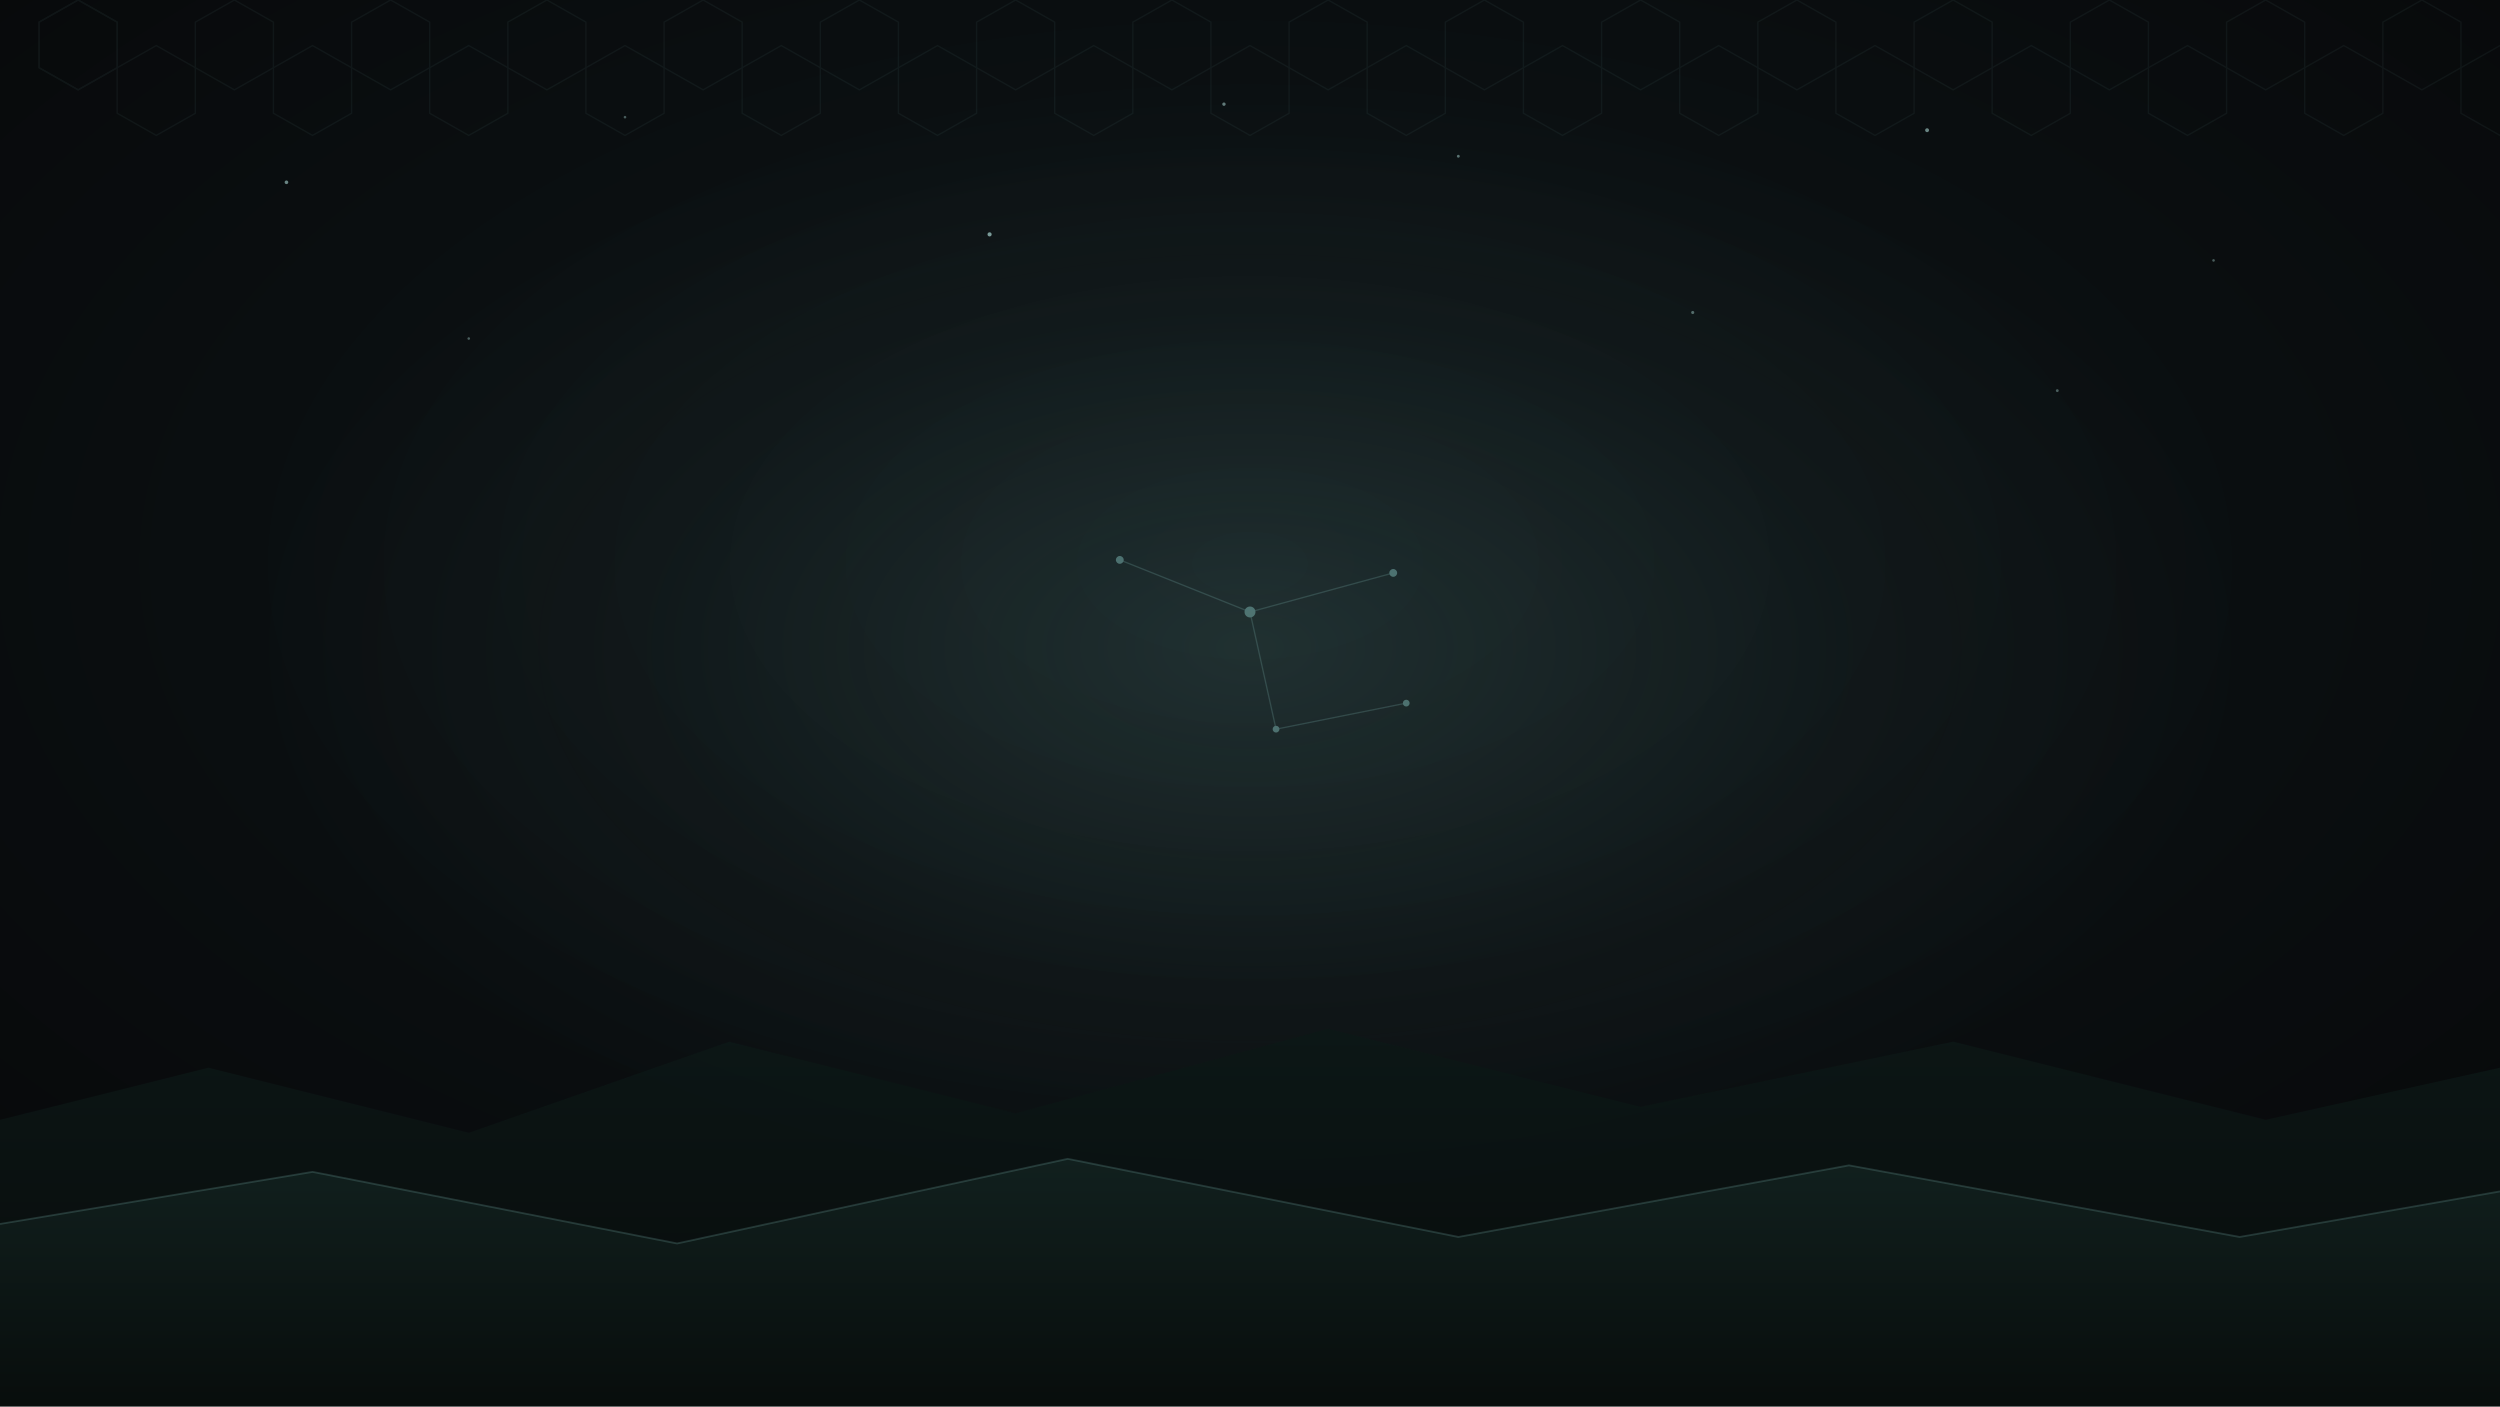
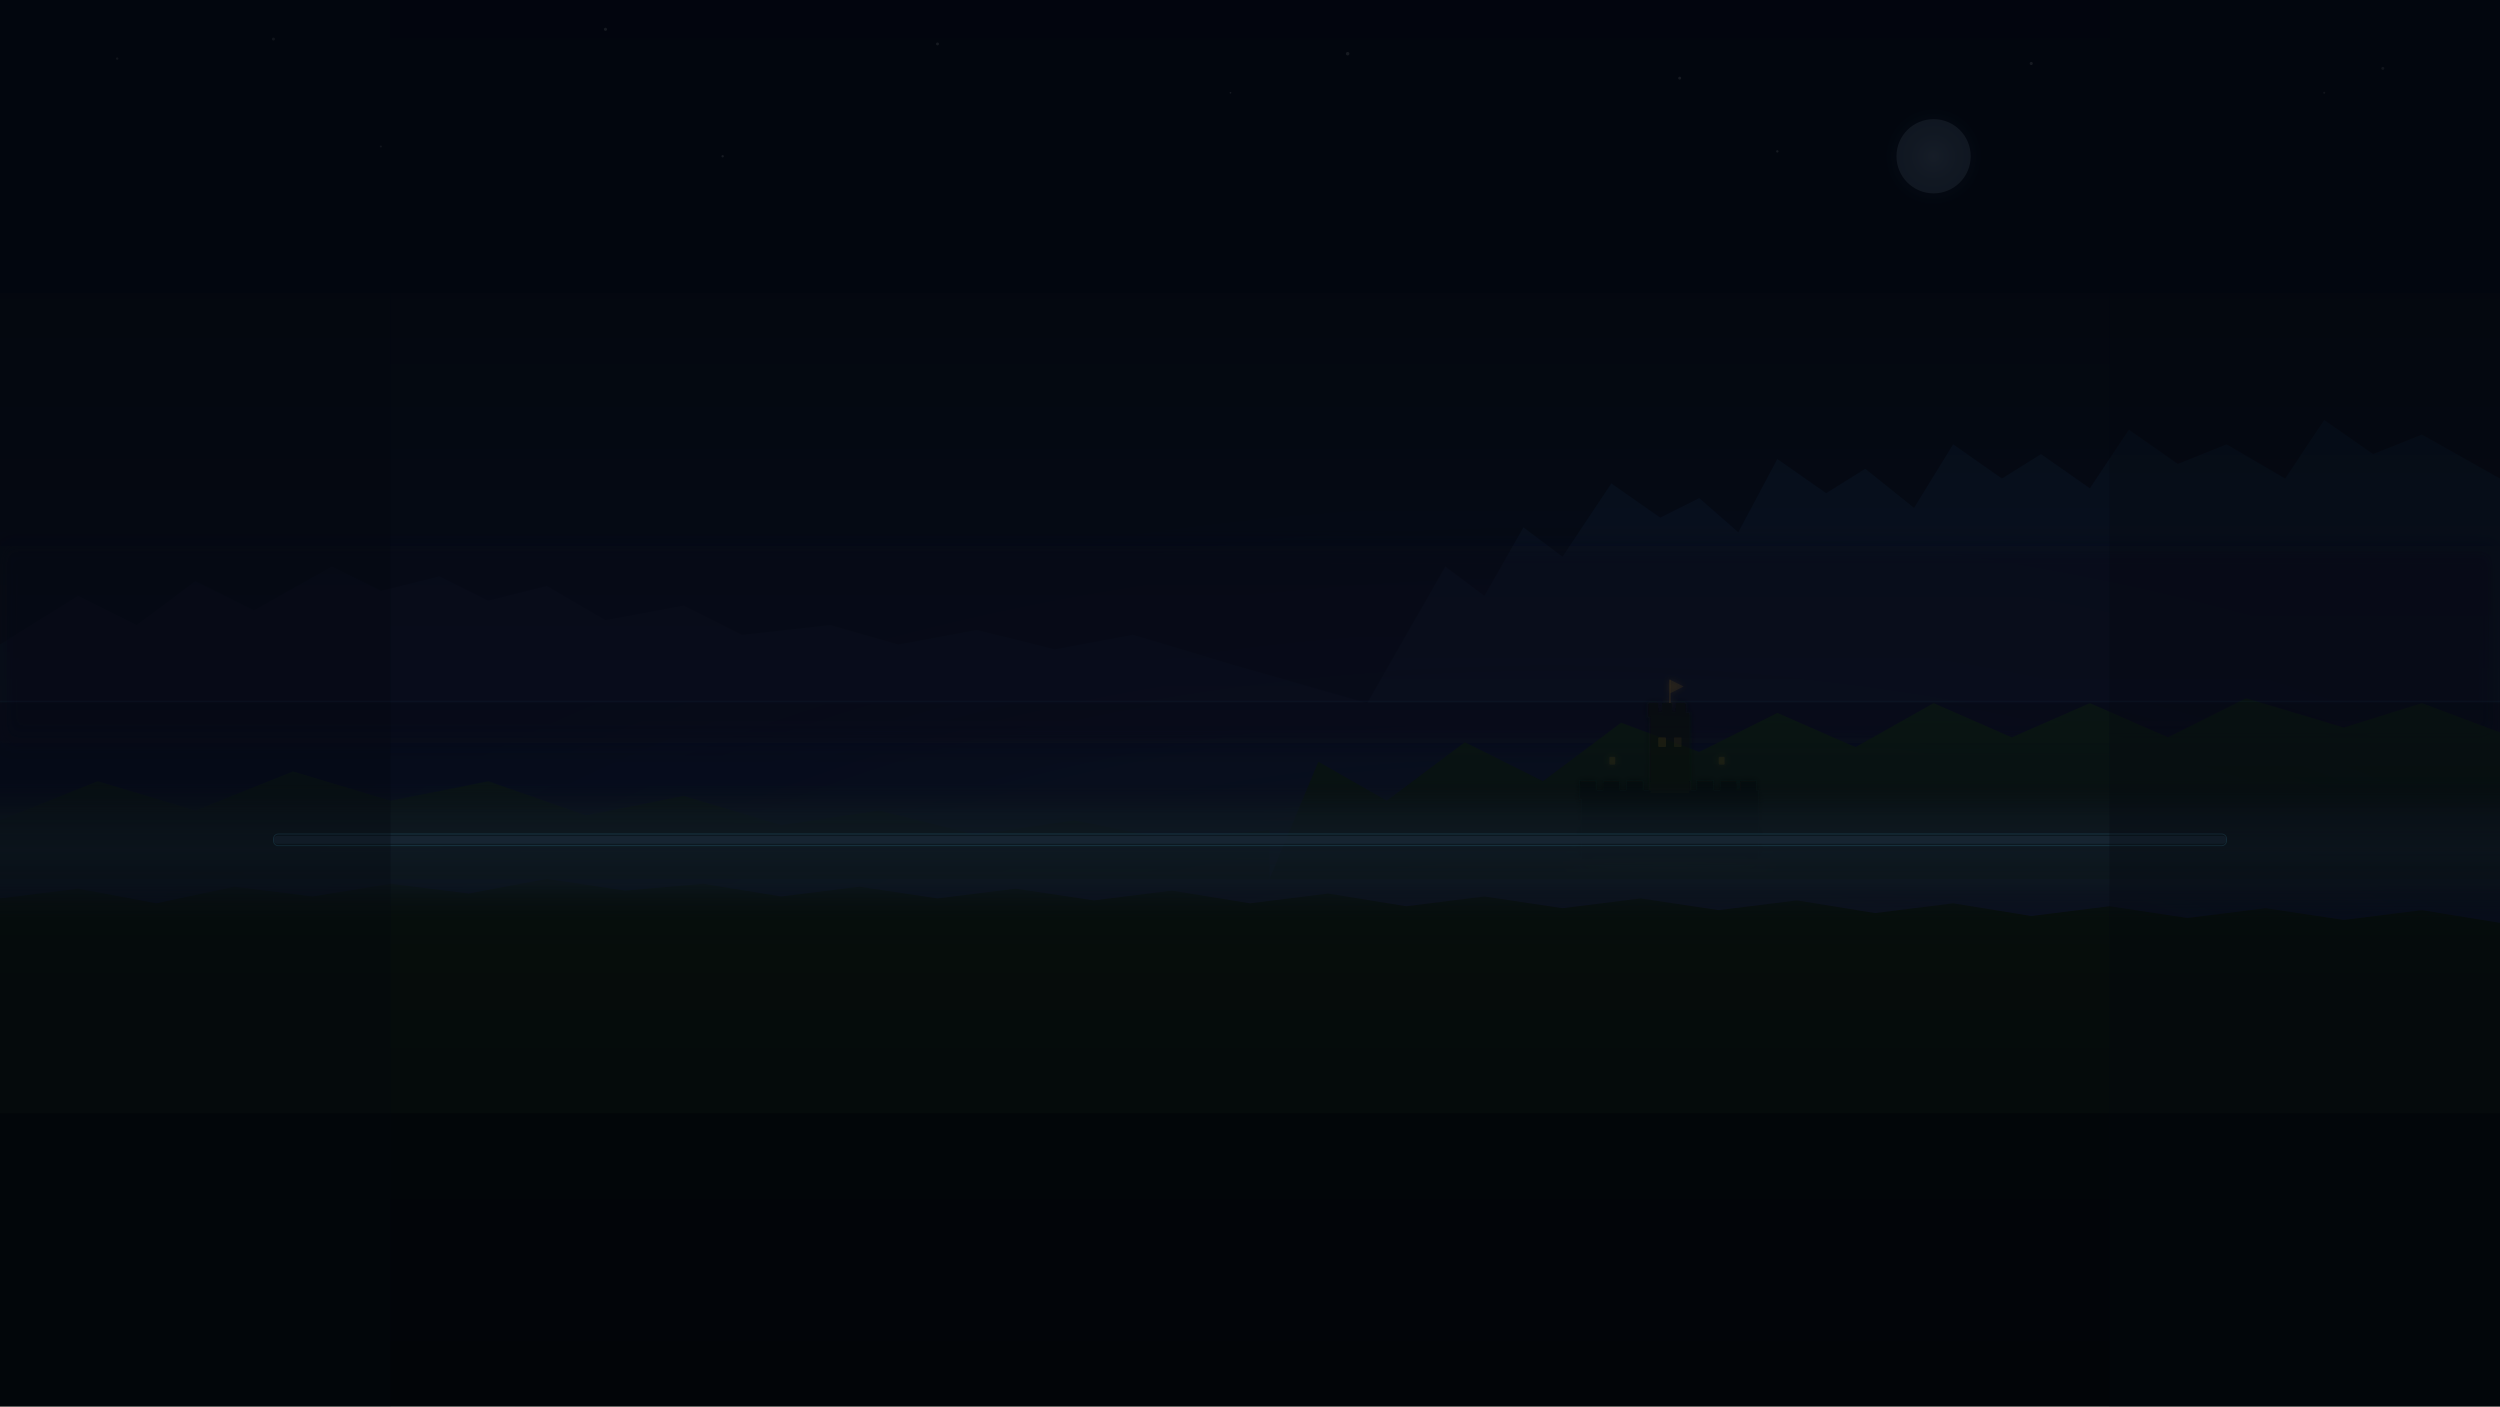
- <svg xmlns="http://www.w3.org/2000/svg" viewBox="0 0 1920 1080">
+ <svg xmlns="http://www.w3.org/2000/svg" viewBox="0 0 2560 1440">
  <defs>
-     <radialGradient id="vign" cx="50%" cy="40%" r="75%">
-       <stop offset="0%" stop-color="#0f1719" />
-       <stop offset="55%" stop-color="#0a0e10" />
-       <stop offset="100%" stop-color="#070809" />
+     <linearGradient id="skyGradDim" x1="0%" y1="0%" x2="0%" y2="100%">
+       <stop offset="0%" style="stop-color:#02060e;stop-opacity:1" />
+       <stop offset="28%" style="stop-color:#060c18;stop-opacity:1" />
+       <stop offset="55%" style="stop-color:#09122a;stop-opacity:1" />
+       <stop offset="78%" style="stop-color:#101e38;stop-opacity:1" />
+       <stop offset="88%" style="stop-color:#1c2614;stop-opacity:1" />
+       <stop offset="95%" style="stop-color:#2c2610;stop-opacity:1" />
+       <stop offset="100%" style="stop-color:#38280a;stop-opacity:1" />
+     </linearGradient>
+     <radialGradient id="horizonGlowDim" cx="62%" cy="100%" r="70%">
+       <stop offset="0%" style="stop-color:#a07830;stop-opacity:0.2" />
+       <stop offset="40%" style="stop-color:#804818;stop-opacity:0.1" />
+       <stop offset="70%" style="stop-color:#304860;stop-opacity:0.05" />
+       <stop offset="100%" style="stop-color:#02060e;stop-opacity:0" />
    </radialGradient>
-     <radialGradient id="glow" cx="50%" cy="46%" r="40%">
-       <stop offset="0%" stop-color="#7ebab5" stop-opacity="0.16" />
-       <stop offset="60%" stop-color="#7ebab5" stop-opacity="0.04" />
-       <stop offset="100%" stop-color="#7ebab5" stop-opacity="0" />
+     <linearGradient id="farMtnDim" x1="0%" y1="0%" x2="0%" y2="100%">
+       <stop offset="0%" style="stop-color:#0c1a30;stop-opacity:1" />
+       <stop offset="100%" style="stop-color:#101e38;stop-opacity:1" />
+     </linearGradient>
+     <linearGradient id="midHillDim" x1="0%" y1="0%" x2="0%" y2="100%">
+       <stop offset="0%" style="stop-color:#10261a;stop-opacity:1" />
+       <stop offset="100%" style="stop-color:#08140e;stop-opacity:1" />
+     </linearGradient>
+     <linearGradient id="nearDim" x1="0%" y1="0%" x2="0%" y2="100%">
+       <stop offset="0%" style="stop-color:#0a160e;stop-opacity:1" />
+       <stop offset="100%" style="stop-color:#04080a;stop-opacity:1" />
+     </linearGradient>
+     <linearGradient id="progressBandGrad" x1="0%" y1="0%" x2="0%" y2="100%">
+       <stop offset="0%" style="stop-color:#0a1018;stop-opacity:0" />
+       <stop offset="25%" style="stop-color:#0e1820;stop-opacity:0.7" />
+       <stop offset="50%" style="stop-color:#0f1a24;stop-opacity:0.85" />
+       <stop offset="75%" style="stop-color:#0e1820;stop-opacity:0.7" />
+       <stop offset="100%" style="stop-color:#0a1018;stop-opacity:0" />
+     </linearGradient>
+     <radialGradient id="moonGlowDim" cx="50%" cy="50%" r="50%">
+       <stop offset="0%" style="stop-color:#c0d8f0;stop-opacity:0.7" />
+       <stop offset="50%" style="stop-color:#80b0d0;stop-opacity:0.3" />
+       <stop offset="100%" style="stop-color:#50C8F0;stop-opacity:0" />
    </radialGradient>
-     <linearGradient id="terrain" x1="0" y1="0" x2="0" y2="1">
-       <stop offset="0%" stop-color="#11201e" />
-       <stop offset="100%" stop-color="#080d0c" />
-     </linearGradient>
-     <linearGradient id="terrain2" x1="0" y1="0" x2="0" y2="1">
-       <stop offset="0%" stop-color="#0c1716" />
-       <stop offset="100%" stop-color="#070b0b" />
-     </linearGradient>
+     <filter id="fogDim">
+       <feGaussianBlur stdDeviation="10" />
+     </filter>
+     <filter id="settleGlowDim" x="-50%" y="-50%" width="200%" height="200%">
+       <feGaussianBlur stdDeviation="3" result="blur" />
+       <feMerge>
+         <feMergeNode in="blur" />
+         <feMergeNode in="SourceGraphic" />
+       </feMerge>
+     </filter>
  </defs>
-   <rect width="1920" height="1080" fill="url(#vign)" />
-   <rect width="1920" height="1080" fill="url(#glow)" />
-   <g stroke="#7ebab5" stroke-width="1" fill="none" opacity="0.07">
-     <g id="hexrow">
-       <polygon points="60,0 90,17 90,52 60,69 30,52 30,17" />
-     </g>
-     <use href="#hexrow" x="0" y="0" />
-     <use href="#hexrow" x="60" y="35" />
-     <use href="#hexrow" x="120" y="0" />
-     <use href="#hexrow" x="180" y="35" />
-     <use href="#hexrow" x="240" y="0" />
-     <use href="#hexrow" x="300" y="35" />
-     <use href="#hexrow" x="360" y="0" />
-     <use href="#hexrow" x="420" y="35" />
-     <use href="#hexrow" x="480" y="0" />
-     <use href="#hexrow" x="540" y="35" />
-     <use href="#hexrow" x="600" y="0" />
-     <use href="#hexrow" x="660" y="35" />
-     <use href="#hexrow" x="720" y="0" />
-     <use href="#hexrow" x="780" y="35" />
-     <use href="#hexrow" x="840" y="0" />
-     <use href="#hexrow" x="900" y="35" />
-     <use href="#hexrow" x="960" y="0" />
-     <use href="#hexrow" x="1020" y="35" />
-     <use href="#hexrow" x="1080" y="0" />
-     <use href="#hexrow" x="1140" y="35" />
-     <use href="#hexrow" x="1200" y="0" />
-     <use href="#hexrow" x="1260" y="35" />
-     <use href="#hexrow" x="1320" y="0" />
-     <use href="#hexrow" x="1380" y="35" />
-     <use href="#hexrow" x="1440" y="0" />
-     <use href="#hexrow" x="1500" y="35" />
-     <use href="#hexrow" x="1560" y="0" />
-     <use href="#hexrow" x="1620" y="35" />
-     <use href="#hexrow" x="1680" y="0" />
-     <use href="#hexrow" x="1740" y="35" />
-     <use href="#hexrow" x="1800" y="0" />
-     <use href="#hexrow" x="1860" y="35" />
+   <rect width="2560" height="1440" fill="url(#skyGradDim)" />
+   <rect width="2560" height="1440" fill="url(#horizonGlowDim)" />
+   <g fill="white" opacity="0.5">
+     <circle cx="120" cy="60" r="1.2" />
+     <circle cx="280" cy="40" r="1.5" />
+     <circle cx="620" cy="30" r="1.6" />
+     <circle cx="960" cy="45" r="1.5" />
+     <circle cx="1380" cy="55" r="1.8" />
+     <circle cx="1720" cy="80" r="1.5" />
+     <circle cx="2080" cy="65" r="1.6" />
+     <circle cx="2440" cy="70" r="1.5" />
+     <circle cx="390" cy="150" r="1.0" />
+     <circle cx="740" cy="160" r="1.2" />
+     <circle cx="1260" cy="95" r="0.9" />
+     <circle cx="1820" cy="155" r="1.2" />
+     <circle cx="2380" cy="95" r="1.0" />
  </g>
-   <g fill="#a8d4d0">
-     <circle cx="220" cy="140" r="1.4" opacity="0.6" />
-     <circle cx="480" cy="90" r="1.0" opacity="0.4" />
-     <circle cx="760" cy="180" r="1.6" opacity="0.7" />
-     <circle cx="1120" cy="120" r="1.1" opacity="0.5" />
-     <circle cx="1480" cy="100" r="1.5" opacity="0.6" />
-     <circle cx="1700" cy="200" r="1.0" opacity="0.4" />
-     <circle cx="1300" cy="240" r="1.2" opacity="0.45" />
-     <circle cx="360" cy="260" r="1.0" opacity="0.4" />
-     <circle cx="940" cy="80" r="1.3" opacity="0.55" />
-     <circle cx="1580" cy="300" r="1.1" opacity="0.4" />
+   <circle cx="1980" cy="160" r="50" fill="url(#moonGlowDim)" opacity="0.6" />
+   <circle cx="1980" cy="160" r="38" fill="#a8c8e8" opacity="0.5" />
+   <path d="     M 1400,720     L 1480,580 L 1520,610 L 1560,540 L 1600,570     L 1650,495 L 1700,530 L 1740,510 L 1780,545     L 1820,470 L 1870,505 L 1910,480 L 1960,520     L 2000,455 L 2050,490 L 2090,465 L 2140,500     L 2180,440 L 2230,475 L 2280,455 L 2340,490     L 2380,430 L 2430,465 L 2480,445 L 2560,490     L 2560,720     Z" fill="url(#farMtnDim)" opacity="0.7" />
+   <path d="     M 0,720 L 0,660     L 80,610 L 140,640 L 200,595 L 260,625     L 340,580 L 390,605 L 450,590 L 500,615     L 560,600 L 620,635 L 700,620 L 760,650     L 850,640 L 920,660 L 1000,645 L 1080,665     L 1160,650 L 1260,680 L 1400,720     Z" fill="url(#farMtnDim)" opacity="0.55" />
+   <rect x="0" y="560" width="2560" height="200" fill="#0a1020" opacity="0.45" filter="url(#fogDim)" />
+   <path d="     M 1300,900     L 1350,780 L 1420,820 L 1500,760 L 1580,800     L 1660,740 L 1740,770 L 1820,730 L 1900,765     L 1980,720 L 2060,755 L 2140,720 L 2220,755     L 2300,715 L 2400,745 L 2480,720 L 2560,750     L 2560,900     Z" fill="url(#midHillDim)" opacity="0.85" />
+   <path d="     M 0,900 L 0,840     L 100,800 L 200,830 L 300,790 L 400,820     L 500,800 L 600,835 L 700,815 L 800,845     L 900,830 L 1000,855 L 1100,840 L 1200,860     L 1300,850 L 1300,900     Z" fill="url(#midHillDim)" opacity="0.7" />
+   <g filter="url(#settleGlowDim)" opacity="0.6">
+     <rect x="1620" y="810" width="180" height="70" fill="#06100a" />
+     <rect x="1618" y="800" width="16" height="18" fill="#06100a" />
+     <rect x="1642" y="800" width="16" height="18" fill="#06100a" />
+     <rect x="1666" y="800" width="16" height="18" fill="#06100a" />
+     <rect x="1690" y="800" width="16" height="18" fill="#06100a" />
+     <rect x="1714" y="800" width="16" height="18" fill="#06100a" />
+     <rect x="1738" y="800" width="16" height="18" fill="#06100a" />
+     <rect x="1762" y="800" width="16" height="18" fill="#06100a" />
+     <rect x="1782" y="800" width="16" height="18" fill="#06100a" />
+     <rect x="1690" y="730" width="40" height="82" fill="#071208" />
+     <rect x="1688" y="720" width="10" height="14" fill="#071208" />
+     <rect x="1702" y="720" width="10" height="14" fill="#071208" />
+     <rect x="1716" y="720" width="10" height="14" fill="#071208" />
+     <line x1="1710" y1="720" x2="1710" y2="696" stroke="#a07828" stroke-width="1.5" opacity="0.5" />
+     <polygon points="1710,696 1724,703 1710,710" fill="#a07828" opacity="0.4" />
+     <rect x="1698" y="755" width="8" height="10" fill="#a07828" opacity="0.4" rx="1" />
+     <rect x="1714" y="755" width="8" height="10" fill="#a07828" opacity="0.3" rx="1" />
+     <rect x="1648" y="775" width="6" height="8" fill="#a07828" opacity="0.3" rx="1" />
+     <rect x="1760" y="775" width="6" height="8" fill="#a07828" opacity="0.3" rx="1" />
  </g>
-   <g opacity="0.5">
-     <g stroke="#7ebab5" stroke-width="1" opacity="0.45">
-       <line x1="860" y1="430" x2="960" y2="470" />
-       <line x1="960" y1="470" x2="1070" y2="440" />
-       <line x1="960" y1="470" x2="980" y2="560" />
-       <line x1="980" y1="560" x2="1080" y2="540" />
-     </g>
-     <g fill="#7ebab5">
-       <circle cx="860" cy="430" r="3" />
-       <circle cx="1070" cy="440" r="3" />
-       <circle cx="980" cy="560" r="2.6" />
-       <circle cx="1080" cy="540" r="2.6" />
-       <circle cx="960" cy="470" r="4.2" />
-     </g>
-   </g>
-   <path d="M0,860 L160,820 L360,870 L560,800 L780,855 L1020,790 L1260,850 L1500,800 L1740,860 L1920,820 L1920,1080 L0,1080 Z" fill="url(#terrain2)" opacity="0.9" />
-   <path d="M0,940 L240,900 L520,955 L820,890 L1120,950 L1420,895 L1720,950 L1920,915 L1920,1080 L0,1080 Z" fill="url(#terrain)" />
-   <path d="M0,940 L240,900 L520,955 L820,890 L1120,950 L1420,895 L1720,950 L1920,915" fill="none" stroke="#7ebab5" stroke-width="1.4" opacity="0.22" />
+   <ellipse cx="1710" cy="882" rx="100" ry="14" fill="#a07828" opacity="0.07" filter="url(#fogDim)" />
+   <path d="     M 0,1440 L 0,920     L 80,910  L 160,925 L 240,908 L 320,918     L 400,905 L 480,915 L 560,900 L 640,912     L 720,905 L 800,918 L 880,908 L 960,920     L 1040,910 L 1120,922 L 1200,912 L 1280,925     L 1360,915 L 1440,928 L 1520,918 L 1600,930     L 1680,920 L 1760,932 L 1840,922 L 1920,935     L 2000,925 L 2080,938 L 2160,928 L 2240,940     L 2320,930 L 2400,942 L 2480,932 L 2560,945     L 2560,1440     Z" fill="url(#nearDim)" />
+   <rect width="2560" height="1440" fill="#020408" opacity="0.45" />
+   <rect x="0" y="800" width="2560" height="140" fill="url(#progressBandGrad)" />
+   <rect x="280" y="856" width="2000" height="8" fill="#1a2a38" opacity="0.7" rx="4" />
+   <rect x="280" y="854" width="2000" height="12" fill="none" stroke="#50C8F0" stroke-width="0.8" opacity="0.2" rx="5" />
+   <rect x="0" y="0" width="2560" height="300" fill="#02060e" opacity="0.7" />
+   <rect x="0" y="1140" width="2560" height="300" fill="#020408" opacity="0.75" />
+   <rect x="0" y="0" width="400" height="1440" fill="#02060e" opacity="0.3" />
+   <rect x="2160" y="0" width="400" height="1440" fill="#02060e" opacity="0.3" />
+   <line x1="0" y1="718" x2="2560" y2="718" stroke="#50C8F0" stroke-width="0.6" opacity="0.06" />
</svg>
